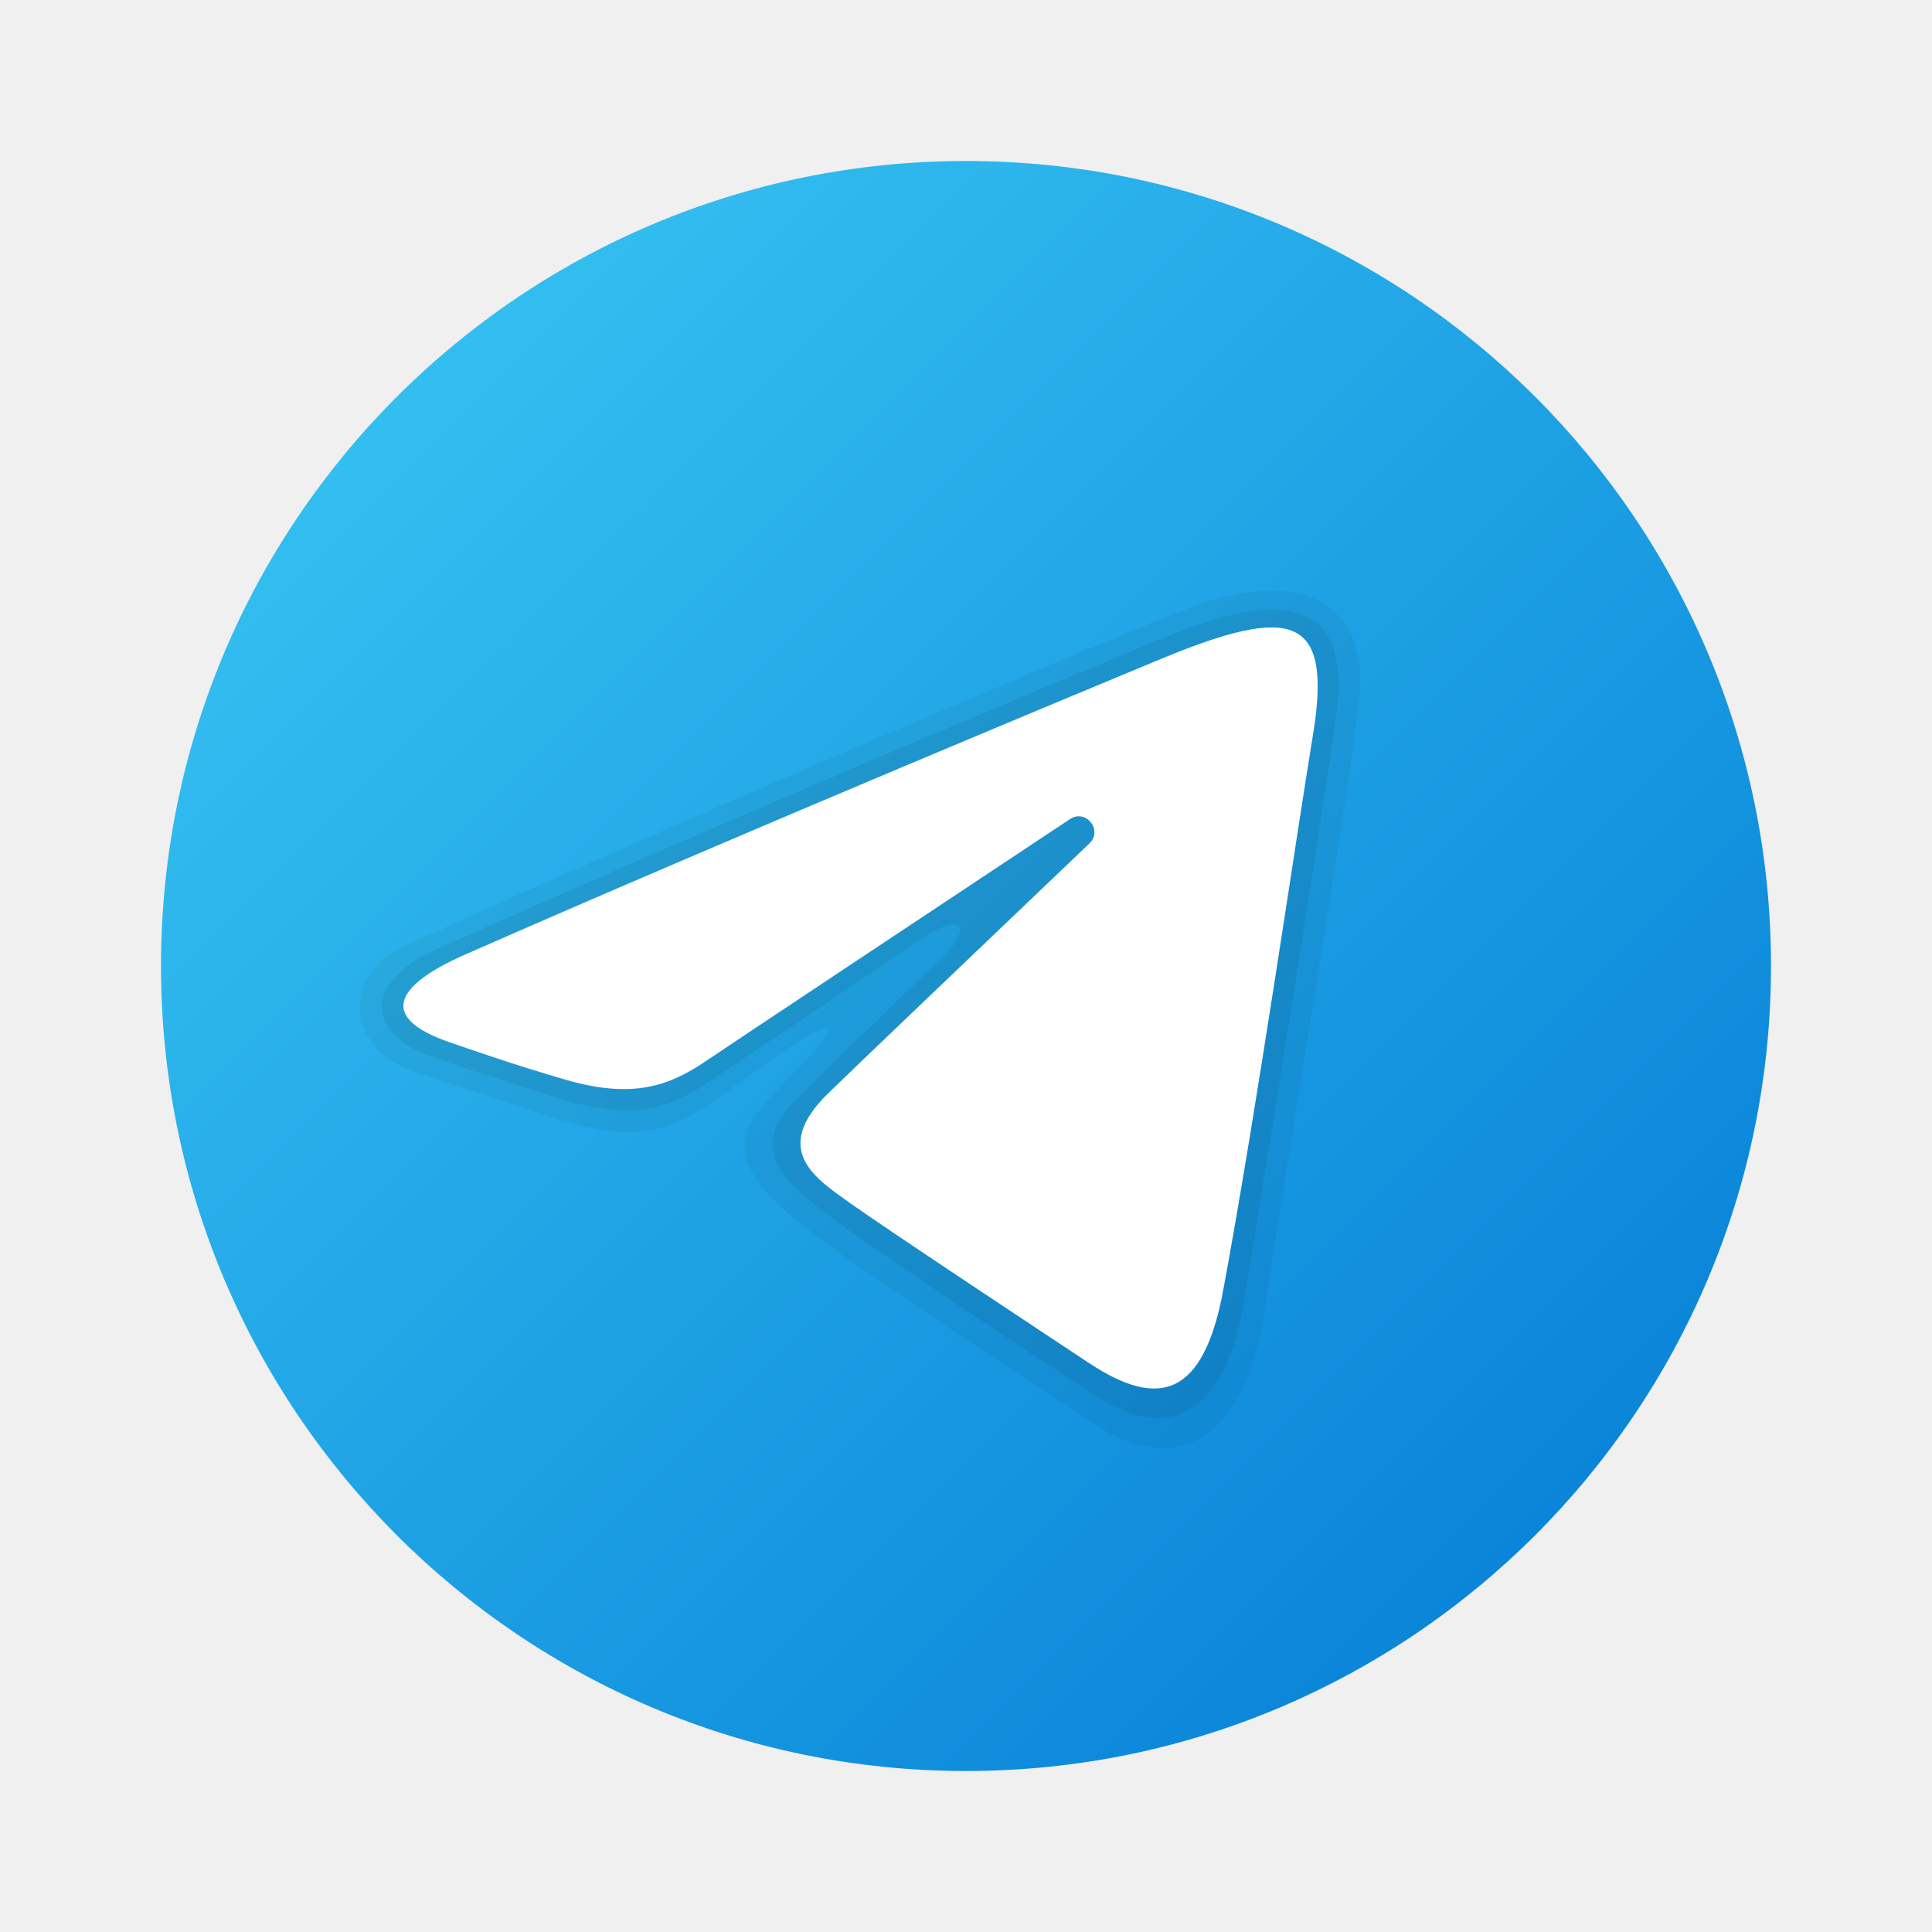
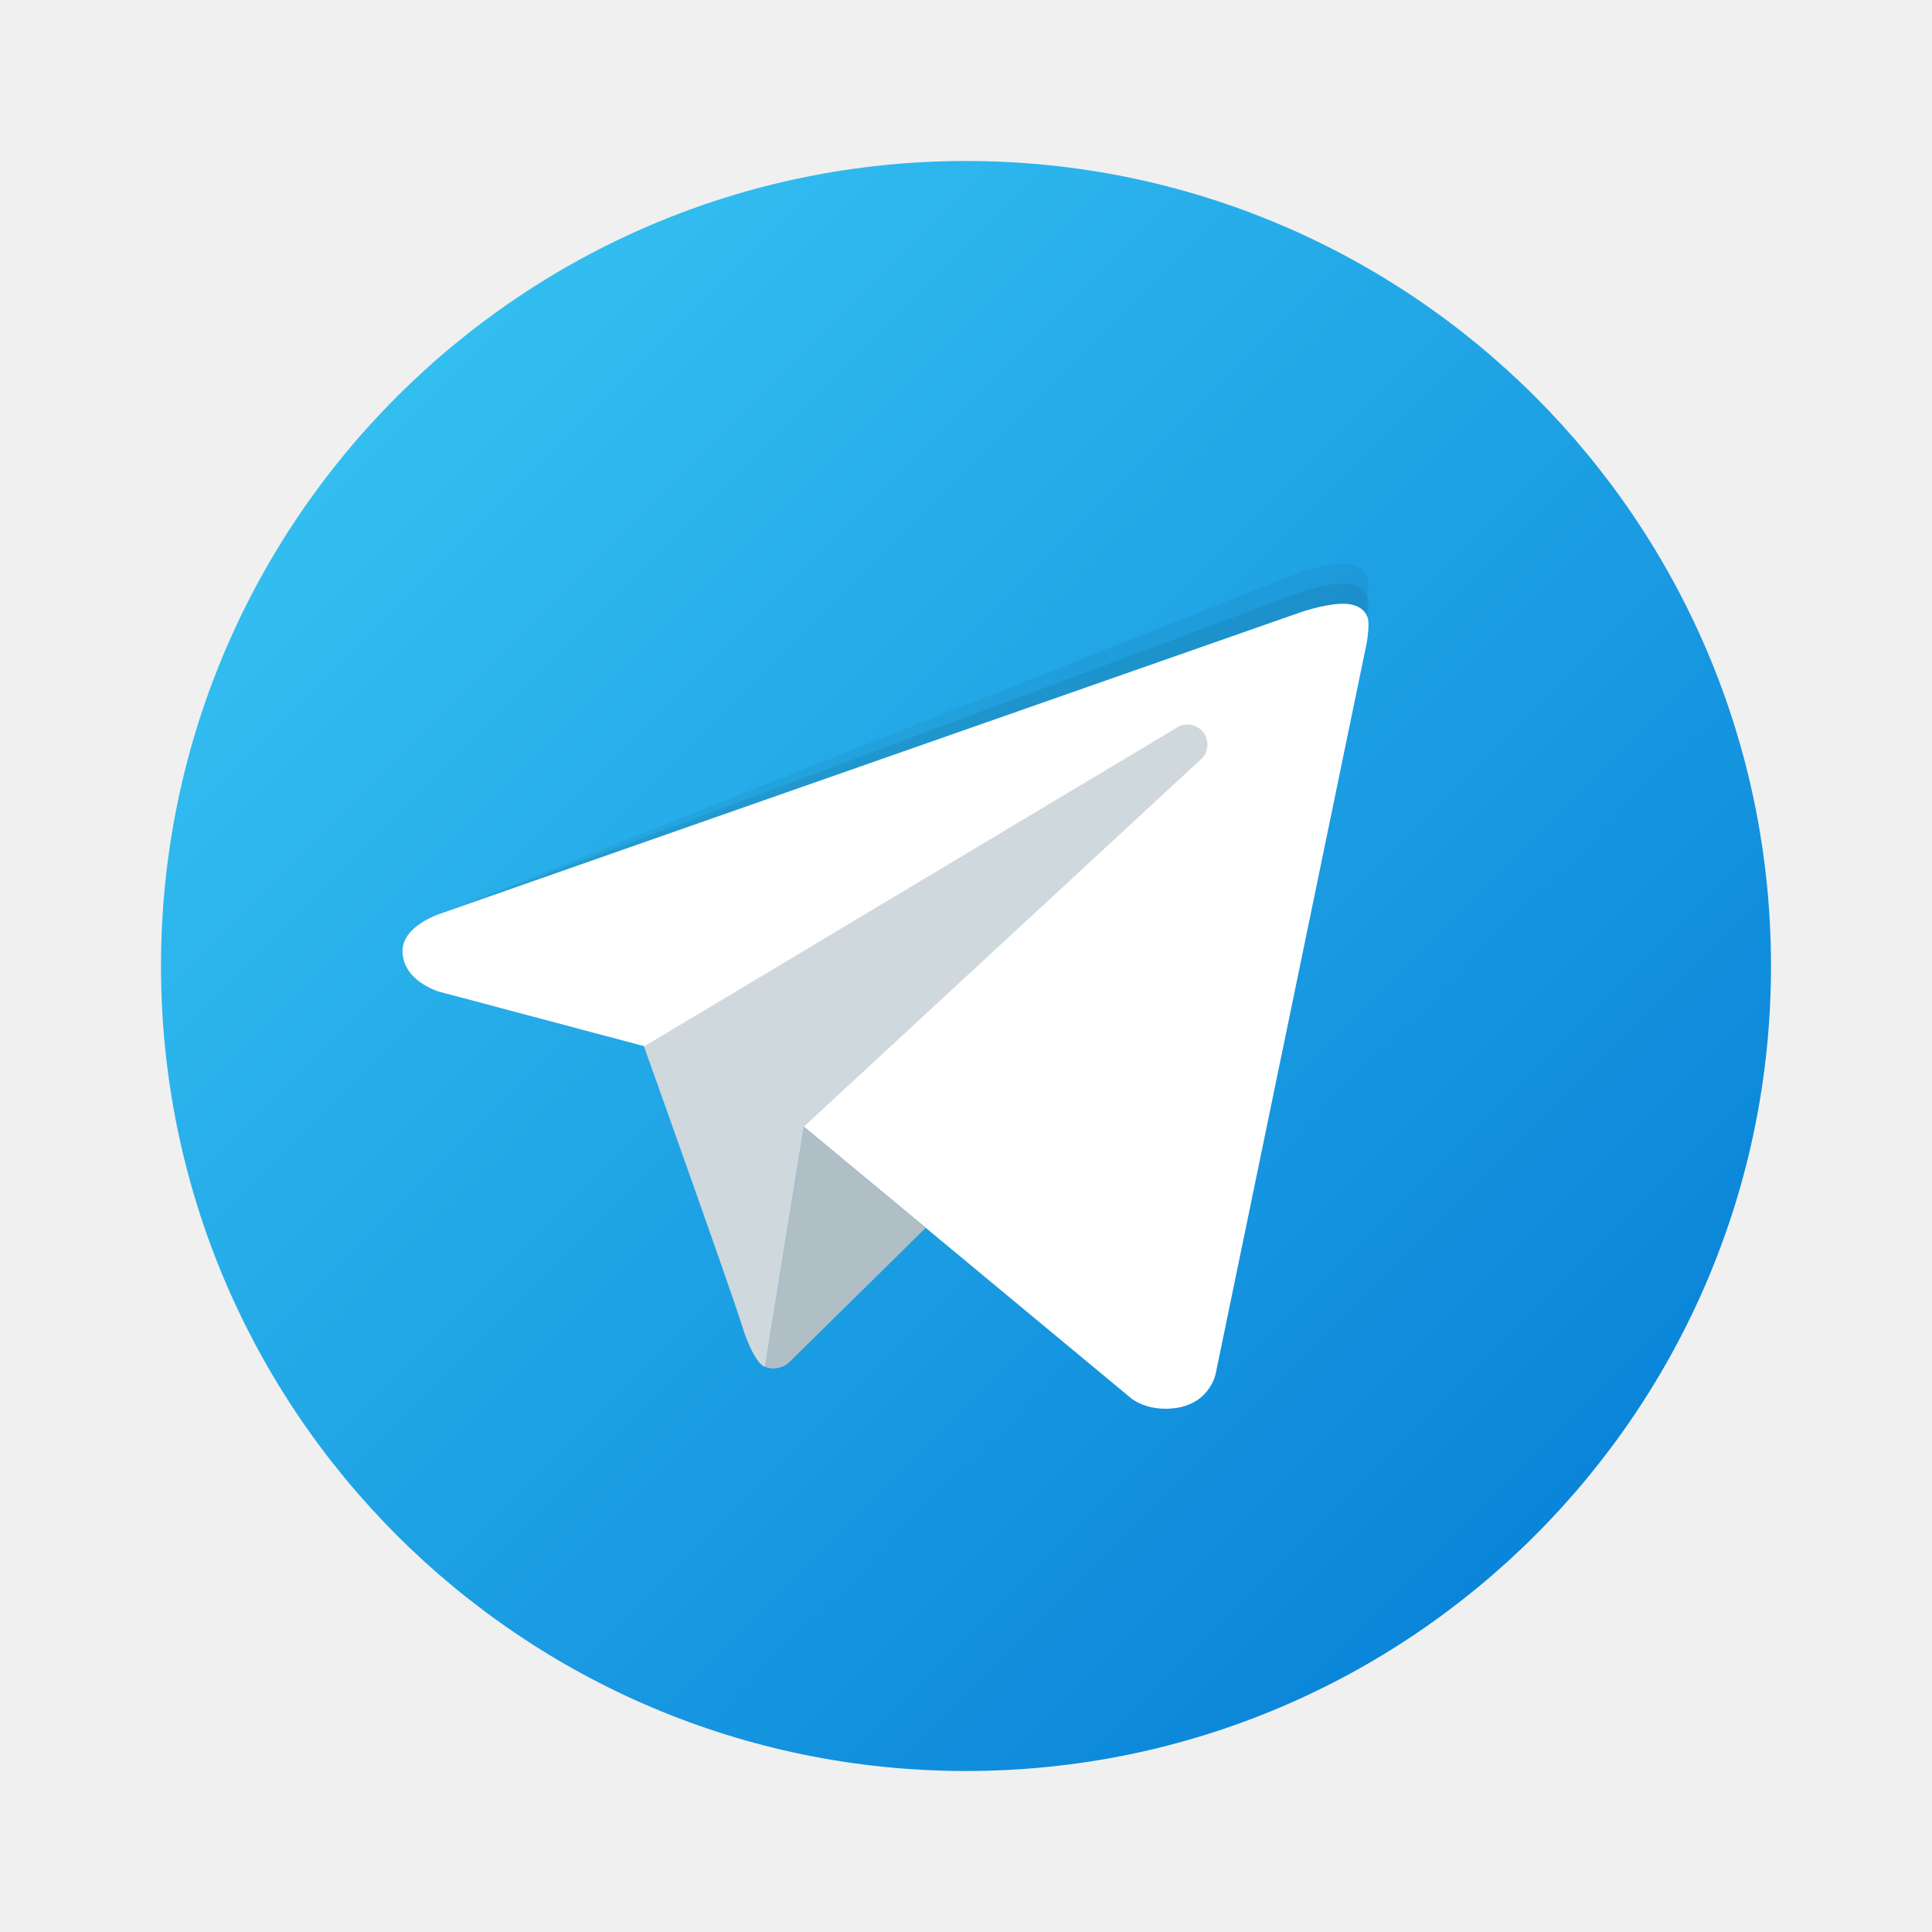
<svg xmlns="http://www.w3.org/2000/svg" viewBox="0 0 48 48" width="20px" height="20px">
-   <linearGradient id="BiF7D16UlC0RZ_VqXJHnXa" x1="9.858" x2="38.142" y1="9.858" y2="38.142" gradientUnits="userSpaceOnUse">
+   <linearGradient id="BiF7D16UlC0RZ_lmVklmSa" x1="9.858" x2="38.142" y1="9.858" y2="38.142" gradientUnits="userSpaceOnUse">
    <stop offset="0" stop-color="#33bef0" />
    <stop offset="1" stop-color="#0a85d9" />
  </linearGradient>
-   <path fill="url(#BiF7D16UlC0RZ_VqXJHnXa)" d="M44,24c0,11.045-8.955,20-20,20S4,35.045,4,24S12.955,4,24,4S44,12.955,44,24z" />
-   <path d="M10.119,23.466c8.155-3.695,17.733-7.704,19.208-8.284c3.252-1.279,4.67,0.028,4.448,2.113 c-0.273,2.555-1.567,9.99-2.363,15.317c-0.466,3.117-2.154,4.072-4.059,2.863c-1.445-0.917-6.413-4.17-7.72-5.282 c-0.891-0.758-1.512-1.608-0.88-2.474c0.185-0.253,0.658-0.763,0.921-1.017c1.319-1.278,1.141-1.553-0.454-0.412 c-0.19,0.136-1.292,0.935-1.745,1.237c-1.11,0.74-2.131,0.78-3.862,0.192c-1.416-0.481-2.776-0.852-3.634-1.223 C8.794,25.983,8.34,24.272,10.119,23.466z" opacity=".05" />
-   <path d="M10.836,23.591c7.572-3.385,16.884-7.264,18.246-7.813c3.264-1.318,4.465-0.536,4.114,2.011 c-0.326,2.358-1.483,9.654-2.294,14.545c-0.478,2.879-1.874,3.513-3.692,2.337c-1.139-0.734-5.723-3.754-6.835-4.633 c-0.86-0.679-1.751-1.463-0.71-2.598c0.348-0.379,2.27-2.234,3.707-3.614c0.833-0.801,0.536-1.196-0.469-0.508 c-1.843,1.263-4.858,3.262-5.396,3.625c-1.025,0.69-1.988,0.856-3.664,0.329c-1.321-0.416-2.597-0.819-3.262-1.078 C9.095,25.618,9.075,24.378,10.836,23.591z" opacity=".07" />
-   <path fill="#fff" d="M11.553,23.717c6.99-3.075,16.035-6.824,17.284-7.343c3.275-1.358,4.28-1.098,3.779,1.91 c-0.36,2.162-1.398,9.319-2.226,13.774c-0.491,2.642-1.593,2.955-3.325,1.812c-0.833-0.55-5.038-3.331-5.951-3.984 c-0.833-0.595-1.982-1.311-0.541-2.721c0.513-0.502,3.874-3.712,6.493-6.21c0.343-0.328-0.088-0.867-0.484-0.604 c-3.53,2.341-8.424,5.59-9.047,6.013c-0.941,0.639-1.845,0.932-3.467,0.466c-1.226-0.352-2.423-0.772-2.889-0.932 C9.384,25.282,9.81,24.484,11.553,23.717z" />
+   <path fill="url(#BiF7D16UlC0RZ_lmVklmSa)" d="M24,4C12.954,4,4,12.954,4,24s8.954,20,20,20s20-8.954,20-20S35.046,4,24,4z" />
+   <path d="M33.95,15l-3.746,19.126c0,0-0.161,0.874-1.245,0.874c-0.576,0-0.873-0.274-0.873-0.274l-8.114-6.733 l-3.97-2.001l-5.095-1.355c0,0-0.907-0.262-0.907-1.012c0-0.625,0.933-0.923,0.933-0.923l21.316-8.468 c-0.001-0.001,0.651-0.235,1.126-0.234C33.667,14,34,14.125,34,14.5C34,14.75,33.95,15,33.95,15z" opacity=".05" />
+   <path d="M33.95,15.5l-3.746,18.626c0,0-0.161,0.874-1.245,0.874c-0.576,0-0.873-0.274-0.873-0.274l-8.114-6.733 l-3.97-2.001l-5.095-1.355c0,0-0.907-0.262-0.907-1.012c0-0.625,0.933-0.923,0.933-0.923l21.316-7.968 c-0.001-0.001,0.651-0.235,1.126-0.234C33.667,14.5,34,14.625,34,15C34,15.25,33.95,15.5,33.95,15.5z" opacity=".07" />
+   <path fill="#fff" d="M33.95,16l-3.746,18.126c0,0-0.161,0.874-1.245,0.874c-0.576,0-0.873-0.274-0.873-0.274l-8.114-6.733 l-3.97-2.001l-5.095-1.355c0,0-0.907-0.262-0.907-1.012c0-0.625,0.933-0.923,0.933-0.923l21.316-7.468 c-0.001-0.001,0.651-0.235,1.126-0.234C33.667,15,34,15.125,34,15.5C34,15.75,33.95,16,33.95,16z" />
+   <path fill="#b0bec5" d="M23,30.505l-3.426,3.374c0,0-0.149,0.115-0.348,0.12c-0.069,0.002-0.143-0.009-0.219-0.043 l0.964-5.965L23,30.505z" />
+   <path fill="#cfd8dc" d="M29.897,18.196c-0.169-0.22-0.481-0.26-0.701-0.093L16,26c0,0,2.106,5.892,2.427,6.912 c0.322,1.021,0.58,1.045,0.58,1.045l0.964-5.965l9.832-9.096C30.023,18.729,30.064,18.416,29.897,18.196z" />
</svg>
